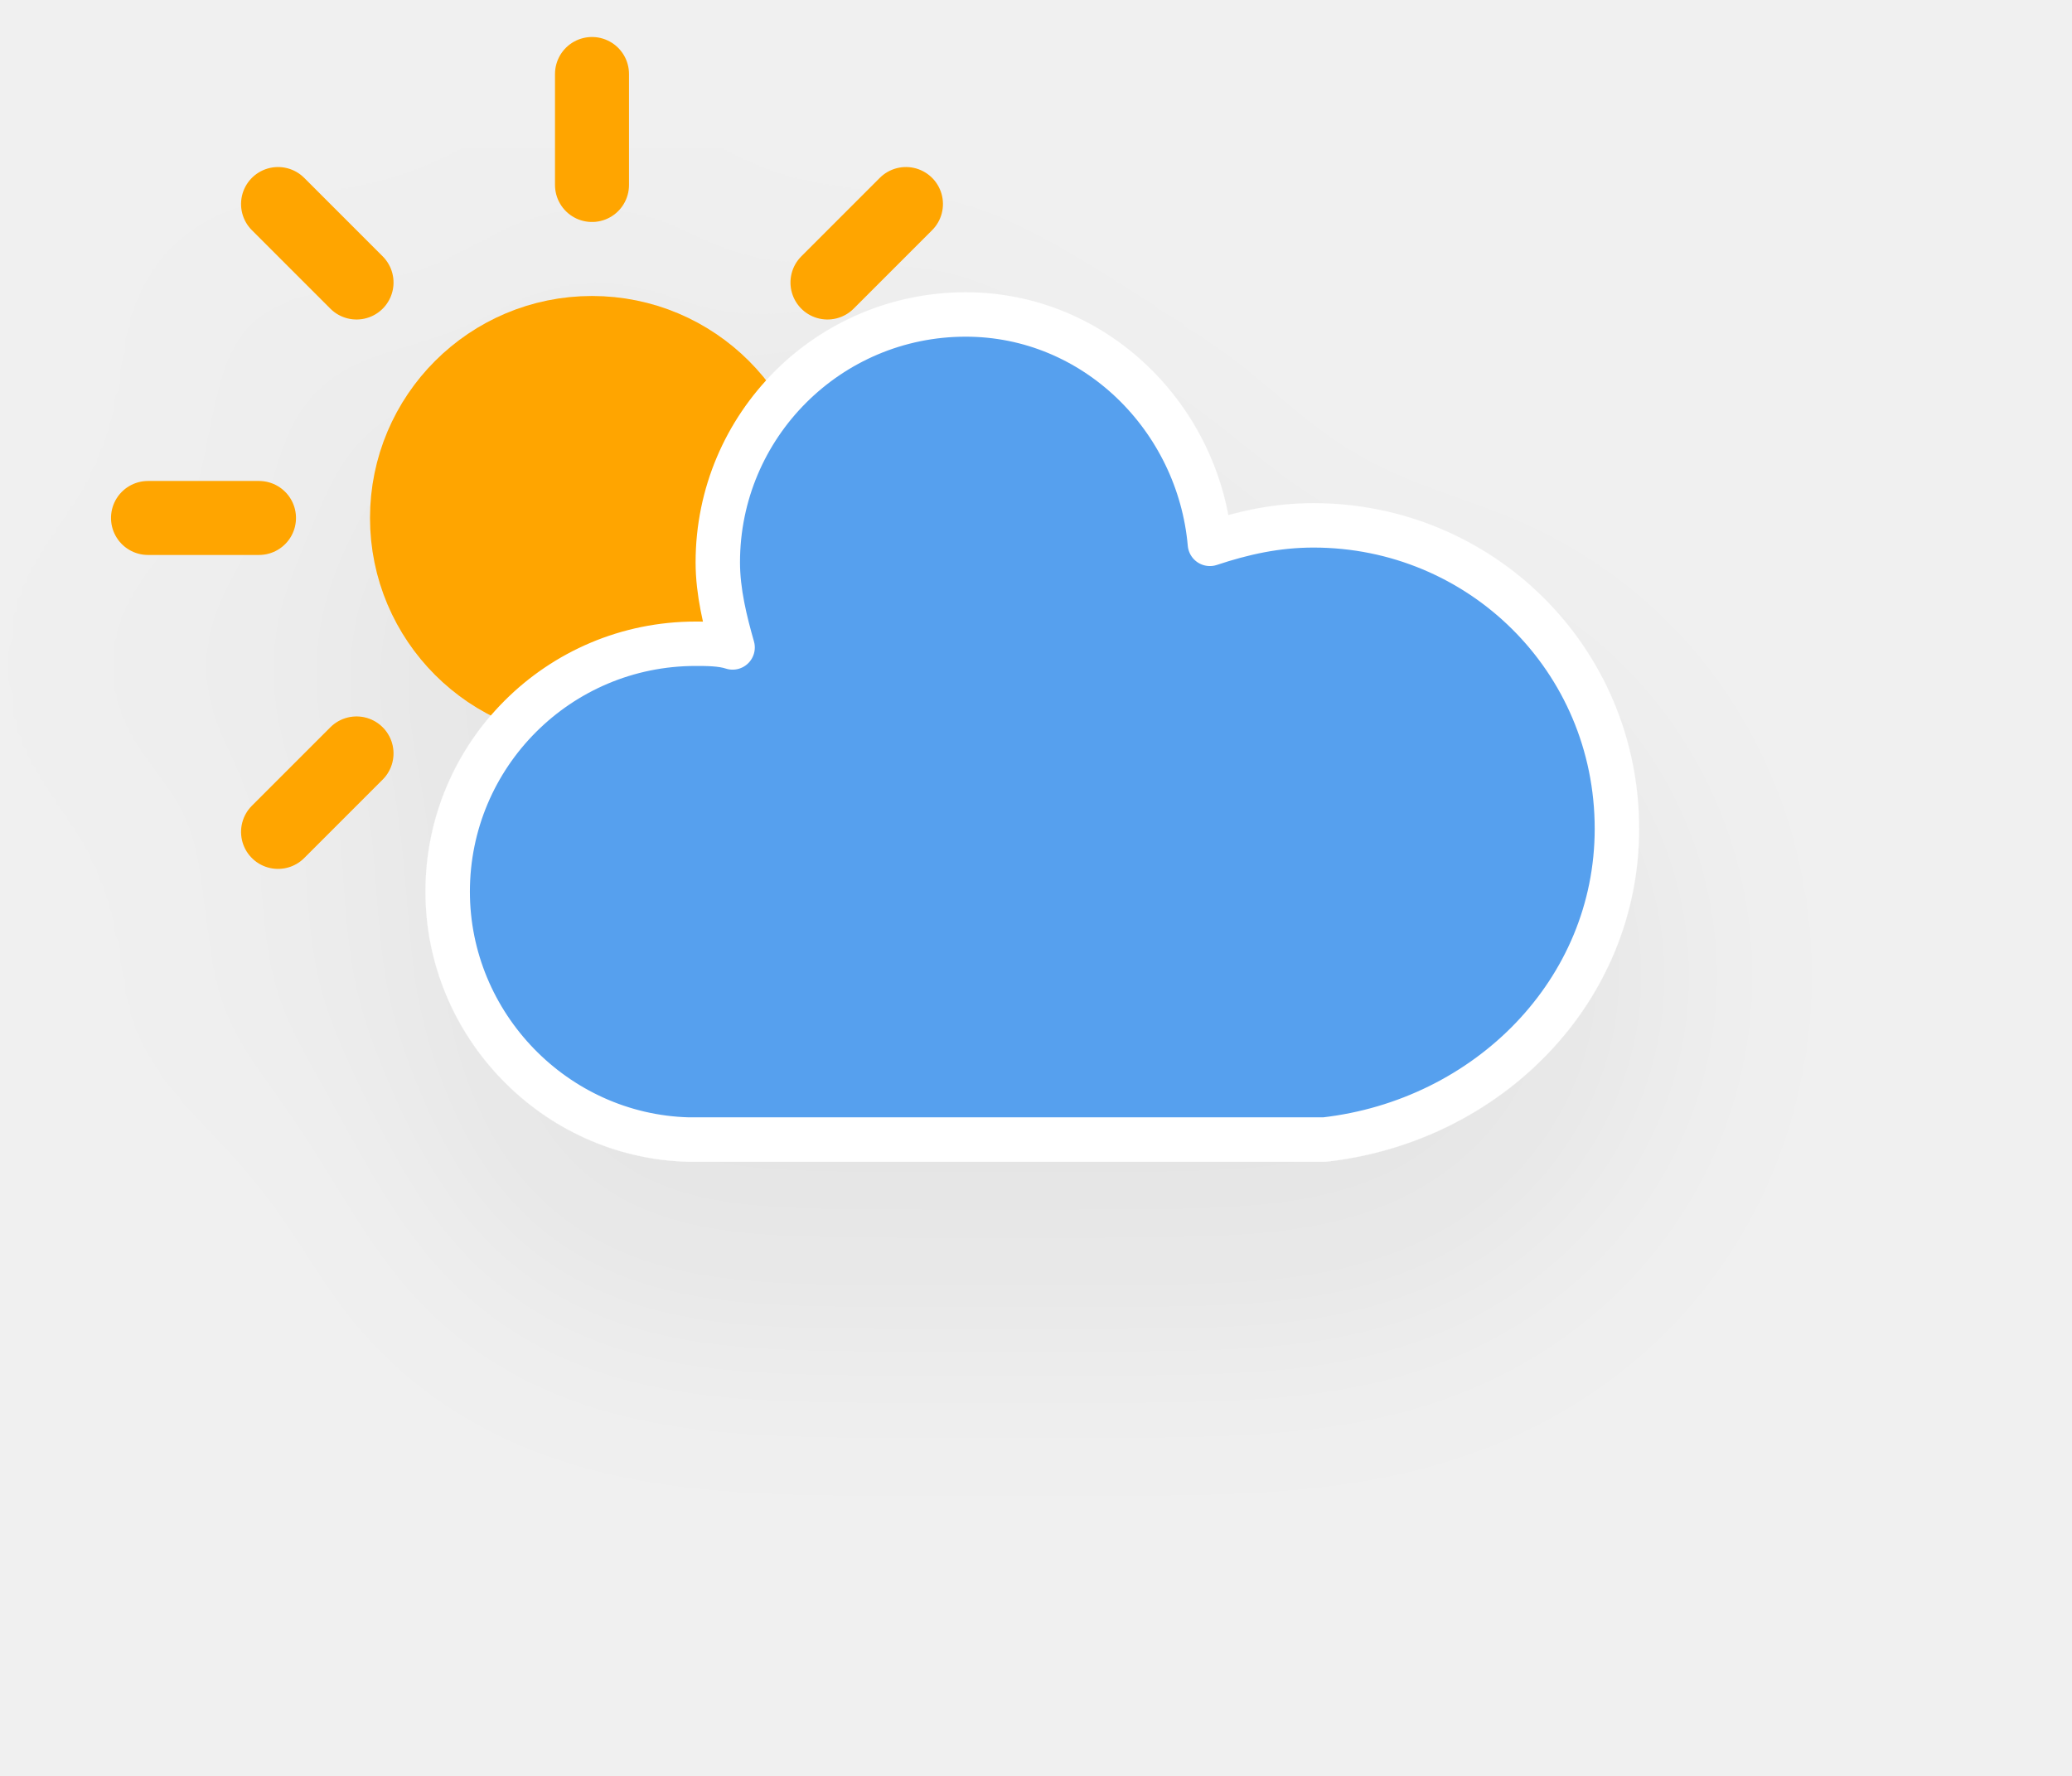
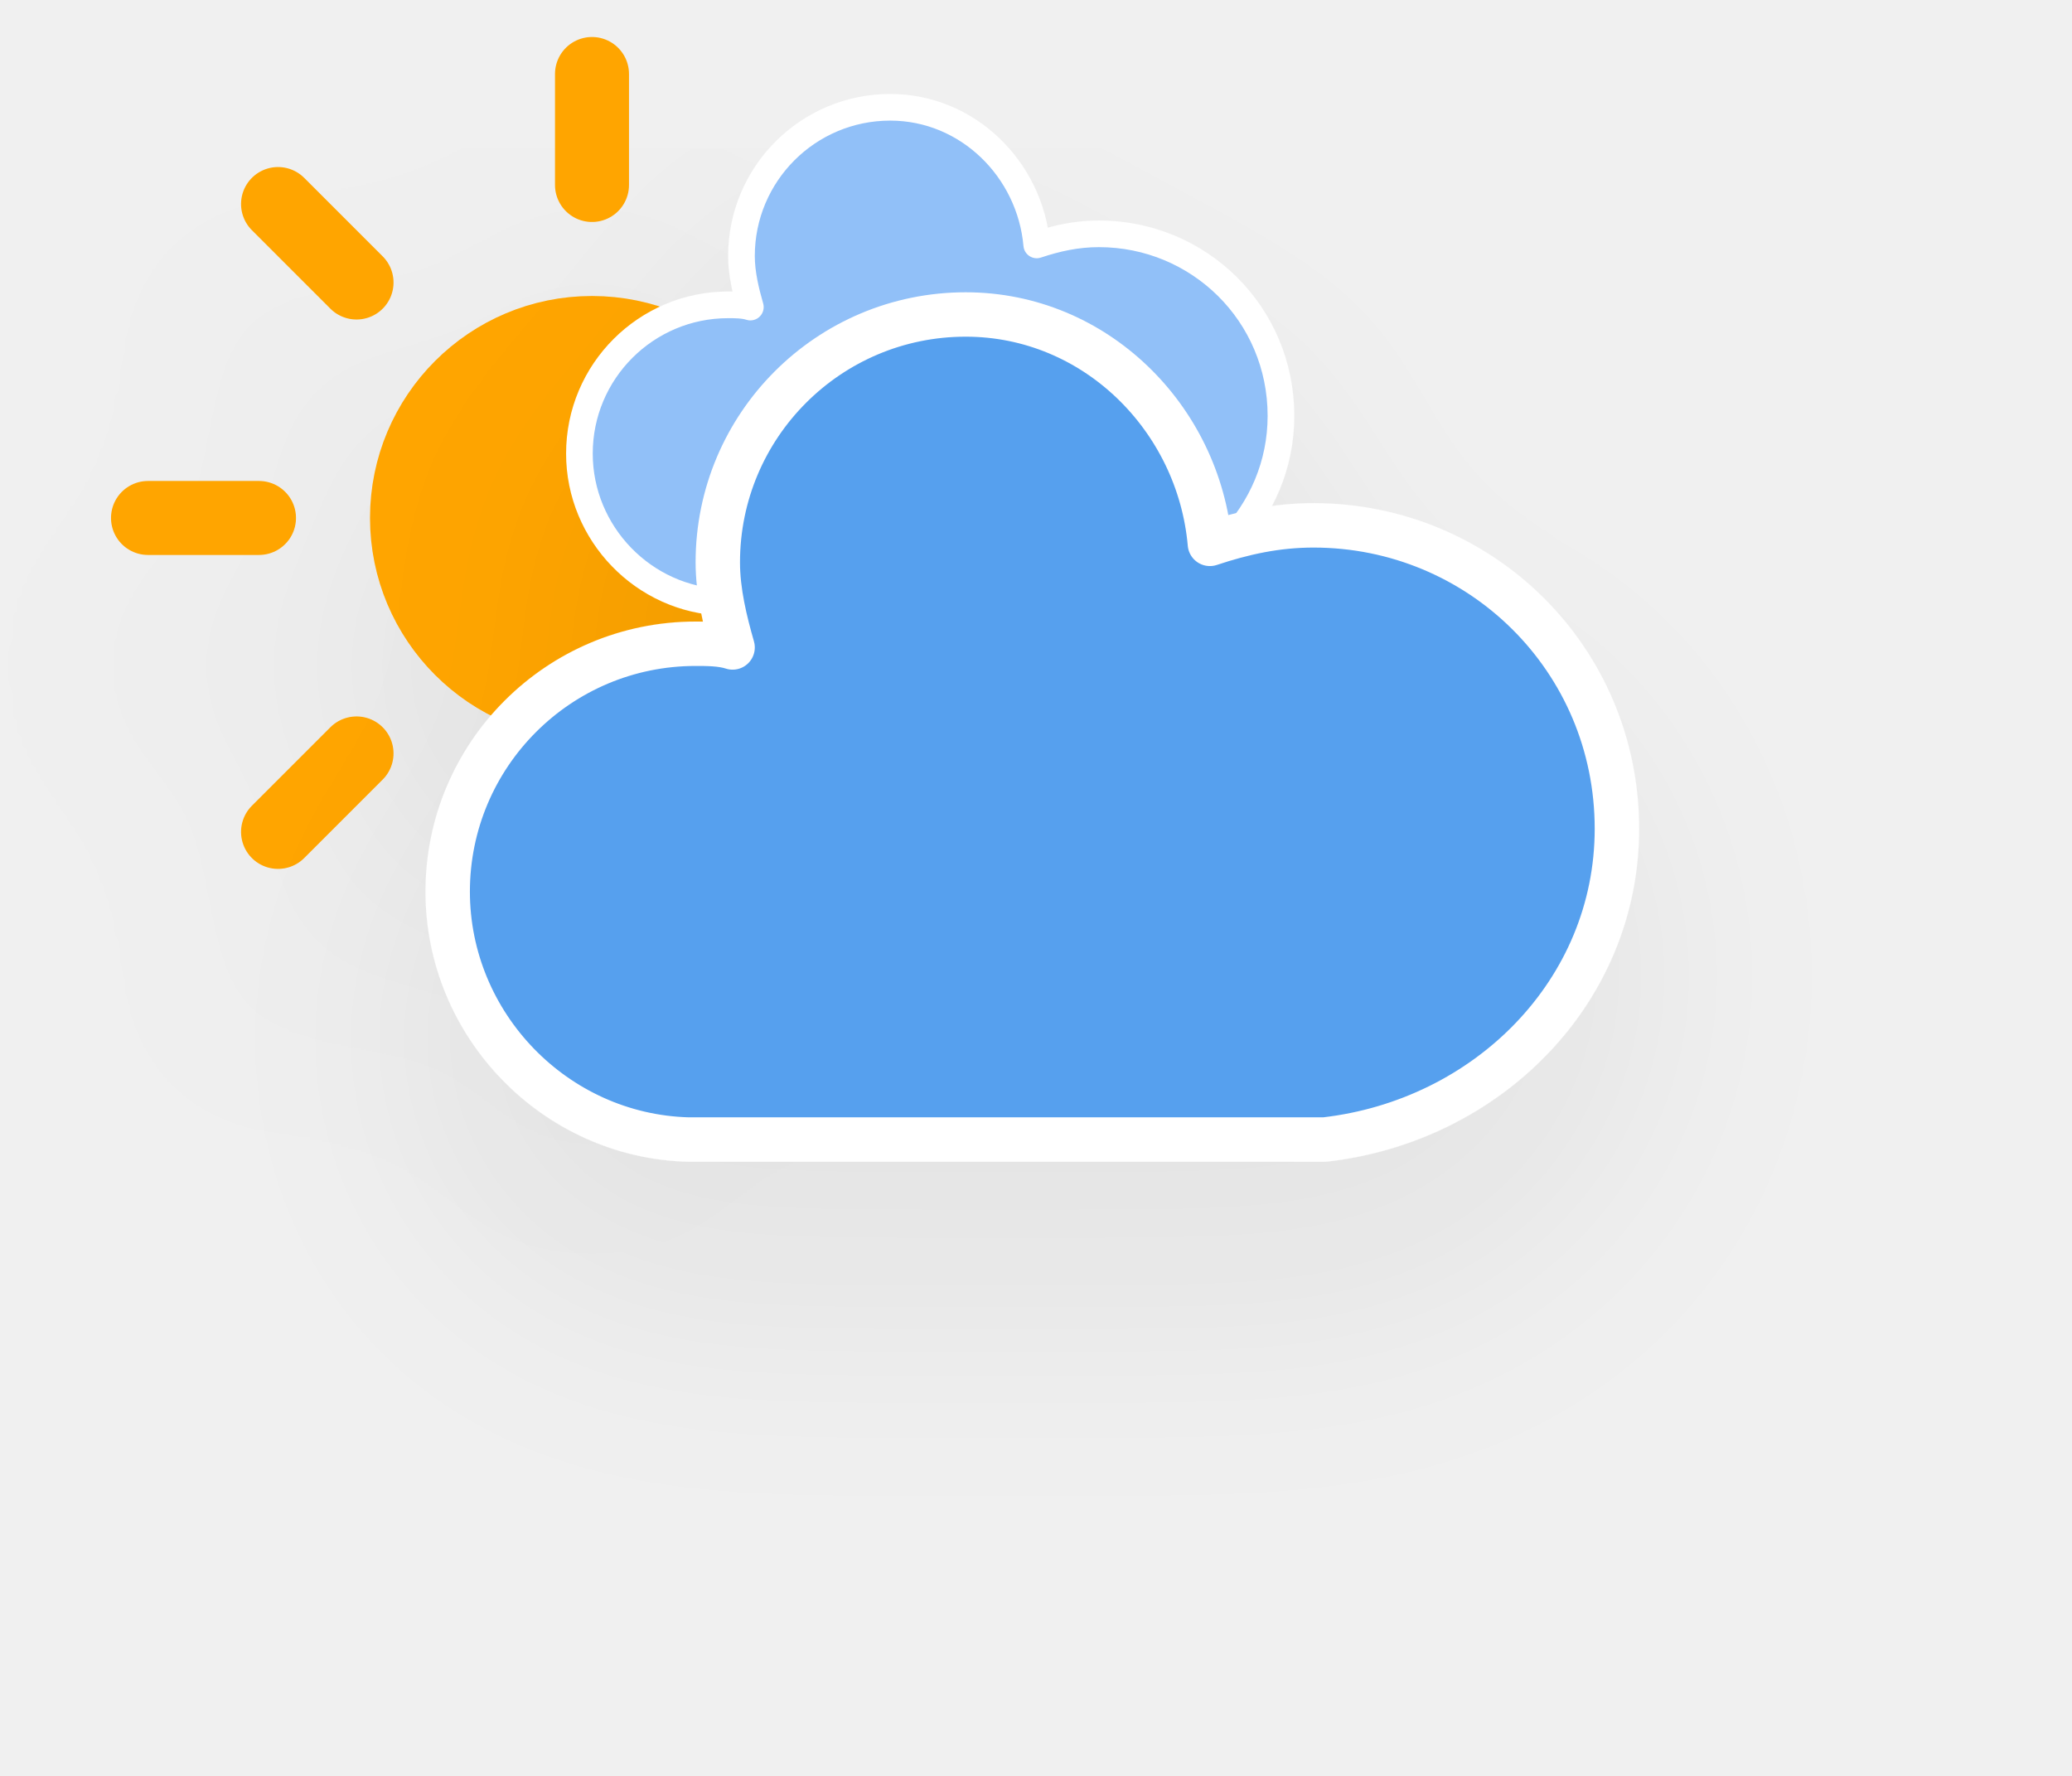
<svg xmlns="http://www.w3.org/2000/svg" width="56" height="48" version="1.1">
  <defs>
    <filter id="blur" x="-.207" y="-.285" width="1.403" height="1.694">
      <feGaussianBlur in="SourceAlpha" stdDeviation="3" />
      <feOffset dx="0" dy="4" result="offsetblur" />
      <feComponentTransfer>
        <feFuncA slope="0.05" type="linear" />
      </feComponentTransfer>
      <feMerge>
        <feMergeNode />
        <feMergeNode in="SourceGraphic" />
      </feMerge>
    </filter>
  </defs>
  <g transform="translate(16,-2)" filter="url(#blur)">
    <g class="am-weather-sun" transform="translate(0,16)">
      <line transform="translate(0,9)" y2="3" fill="none" stroke="#ffa500" stroke-linecap="round" stroke-width="2" />
      <g transform="rotate(45)">
        <line transform="translate(0,9)" y2="3" fill="none" stroke="#ffa500" stroke-linecap="round" stroke-width="2" />
      </g>
      <g transform="rotate(90)">
        <line transform="translate(0,9)" y2="3" fill="none" stroke="#ffa500" stroke-linecap="round" stroke-width="2" />
      </g>
      <g transform="rotate(135)">
        <line transform="translate(0,9)" y2="3" fill="none" stroke="#ffa500" stroke-linecap="round" stroke-width="2" />
      </g>
      <g transform="scale(-1)">
        <line transform="translate(0,9)" y2="3" fill="none" stroke="#ffa500" stroke-linecap="round" stroke-width="2" />
      </g>
      <g transform="rotate(225)">
        <line transform="translate(0,9)" y2="3" fill="none" stroke="#ffa500" stroke-linecap="round" stroke-width="2" />
      </g>
      <g transform="rotate(-90)">
        <line transform="translate(0,9)" y2="3" fill="none" stroke="#ffa500" stroke-linecap="round" stroke-width="2" />
      </g>
      <g transform="rotate(-45)">
        <line transform="translate(0,9)" y2="3" fill="none" stroke="#ffa500" stroke-linecap="round" stroke-width="2" />
      </g>
      <circle r="5" fill="#ffa500" stroke="#ffa500" stroke-width="2" />
    </g>
+   </g>
+   <g id="cloudy" transform="translate(16,-2)" filter="url(#blur)">
+     <g class="am-weather-cloud-1">
+       <path transform="matrix(.6 0 0 .6 -10 -8)" d="m47.7 35.4c0-4.6-3.7-8.2-8.2-8.2-1 0-1.9 0.2-2.8 0.5-0.3-3.4-3.1-6.2-6.6-6.2-3.7 0-6.7 3-6.7 6.7 0 0.8 0.2 1.6 0.4 2.3-0.3-0.1-0.7-0.1-1-0.1-3.7 0-6.7 3-6.7 6.7 0 3.6 2.9 6.6 6.5 6.7h17.2c4.4-0.5 7.9-4 7.9-8.4z" fill="#91c0f8" stroke="#fff" stroke-linejoin="round" stroke-width="1.2" />
+     </g>
    <g class="am-weather-cloud-3">
      <path transform="translate(-20,-11)" d="m47.7 35.4c0-4.6-3.7-8.2-8.2-8.2-1 0-1.9 0.2-2.8 0.5-0.3-3.4-3.1-6.2-6.6-6.2-3.7 0-6.7 3-6.7 6.7 0 0.8 0.2 1.6 0.4 2.3-0.3-0.1-0.7-0.1-1-0.1-3.7 0-6.7 3-6.7 6.7 0 3.6 2.9 6.6 6.5 6.7h17.2c4.4-0.5 7.9-4 7.9-8.4z" fill="#57a0ee" stroke="#fff" stroke-linejoin="round" stroke-width="1.2" />
    </g>
  </g>
</svg>
